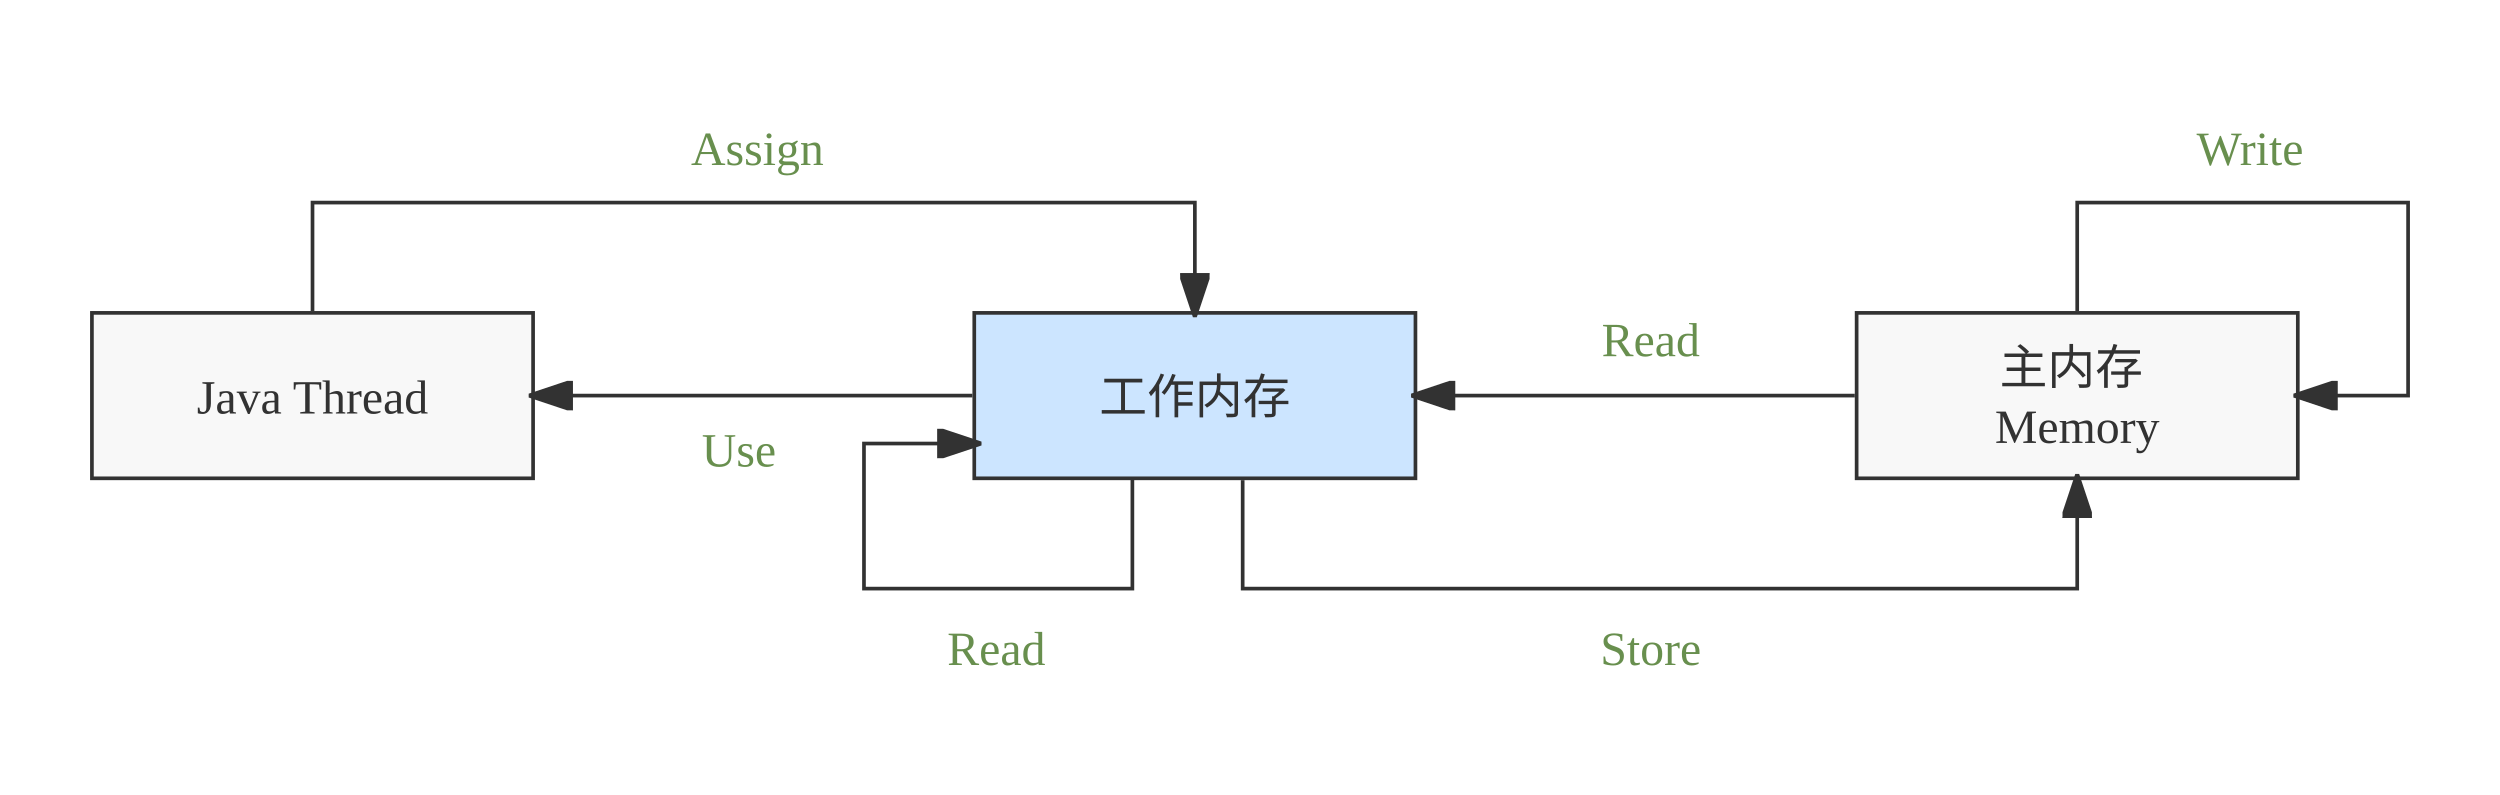
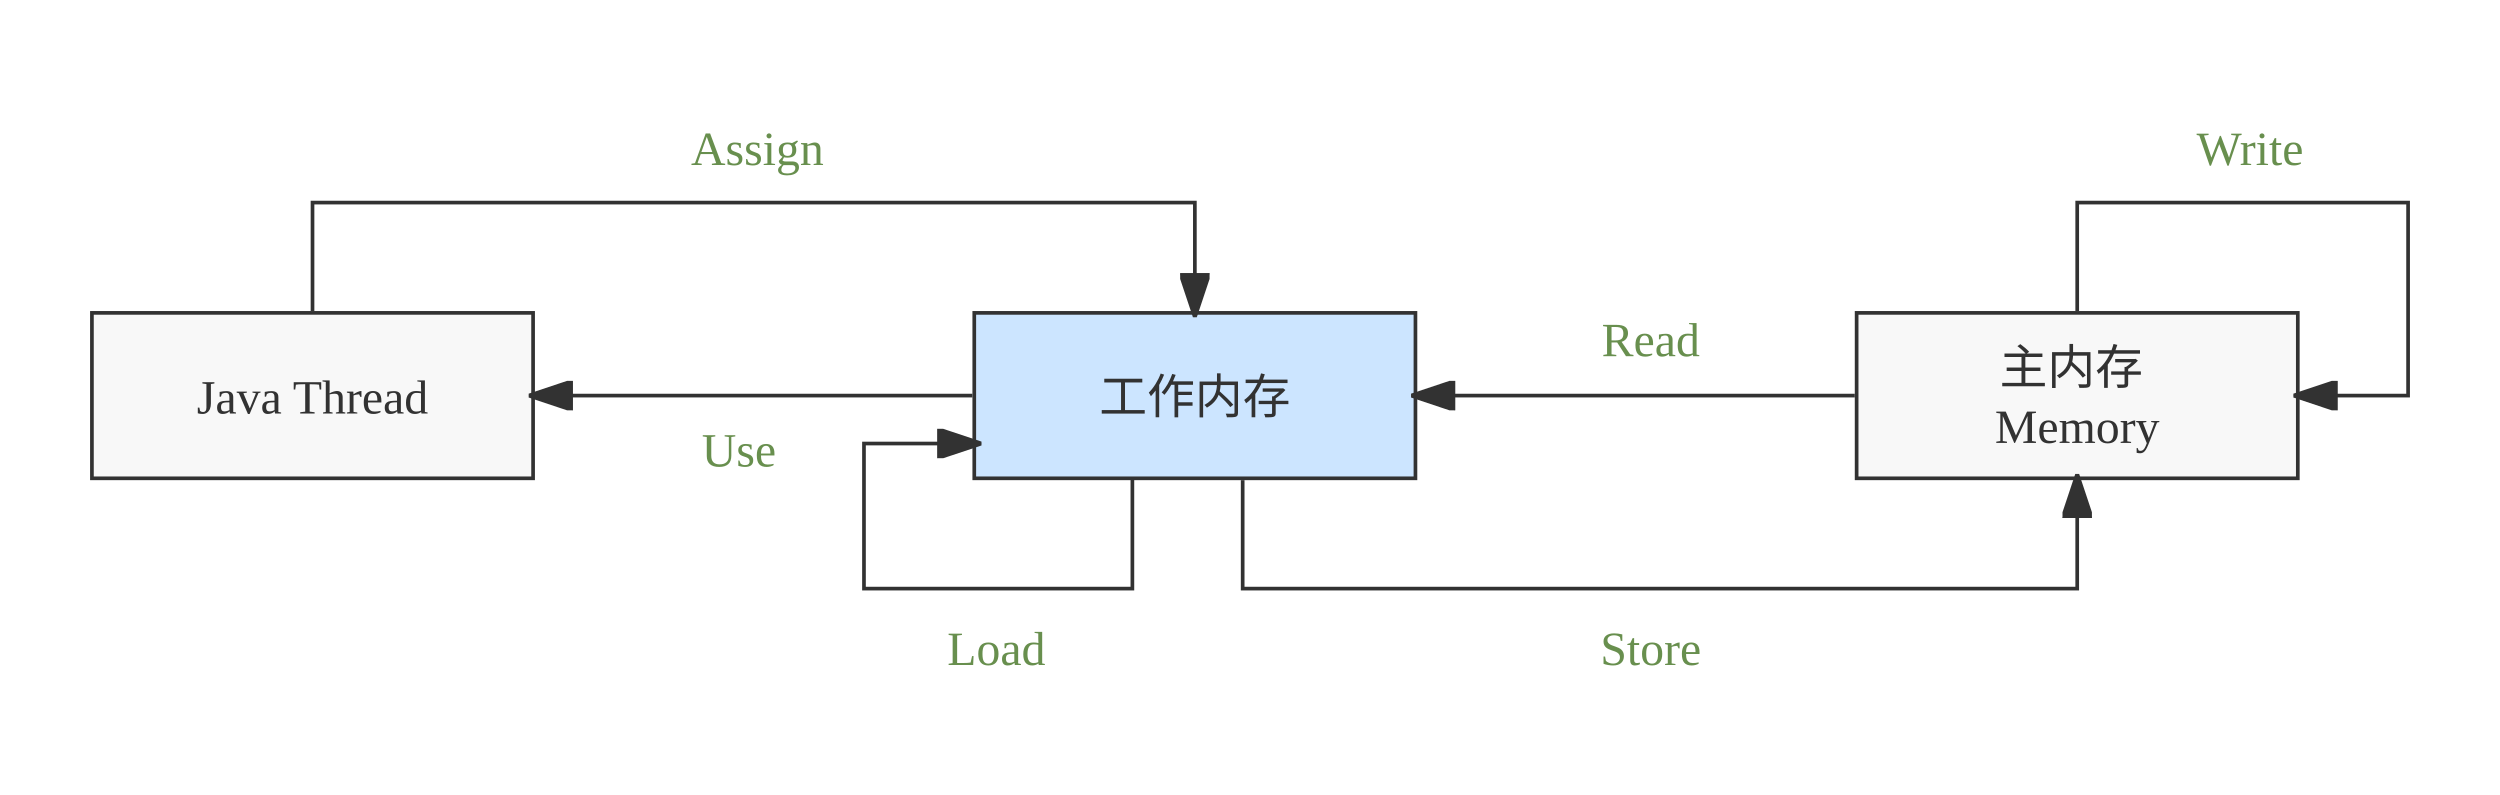
<svg xmlns="http://www.w3.org/2000/svg" id="SvgjsSvg1006" width="680" height="216.007" version="1.1">
  <defs id="SvgjsDefs1007">
    <marker id="SvgjsMarker1030" markerWidth="12" markerHeight="8" refX="9" refY="4" viewBox="0 0 12 8" orient="auto" markerUnits="userSpaceOnUse" stroke-dasharray="0,0">
      <path id="SvgjsPath1031" d="M0,0 L12,4 L0,8 L0,0" fill="#323232" stroke="#323232" stroke-width="1" />
    </marker>
    <marker id="SvgjsMarker1034" markerWidth="12" markerHeight="8" refX="9" refY="4" viewBox="0 0 12 8" orient="auto" markerUnits="userSpaceOnUse" stroke-dasharray="0,0">
      <path id="SvgjsPath1035" d="M0,0 L12,4 L0,8 L0,0" fill="#323232" stroke="#323232" stroke-width="1" />
    </marker>
    <marker id="SvgjsMarker1038" markerWidth="12" markerHeight="8" refX="9" refY="4" viewBox="0 0 12 8" orient="auto" markerUnits="userSpaceOnUse" stroke-dasharray="0,0">
      <path id="SvgjsPath1039" d="M0,0 L12,4 L0,8 L0,0" fill="#323232" stroke="#323232" stroke-width="1" />
    </marker>
    <marker id="SvgjsMarker1042" markerWidth="12" markerHeight="8" refX="9" refY="4" viewBox="0 0 12 8" orient="auto" markerUnits="userSpaceOnUse" stroke-dasharray="0,0">
      <path id="SvgjsPath1043" d="M0,0 L12,4 L0,8 L0,0" fill="#323232" stroke="#323232" stroke-width="1" />
    </marker>
    <marker id="SvgjsMarker1046" markerWidth="12" markerHeight="8" refX="9" refY="4" viewBox="0 0 12 8" orient="auto" markerUnits="userSpaceOnUse" stroke-dasharray="0,0">
      <path id="SvgjsPath1047" d="M0,0 L12,4 L0,8 L0,0" fill="#323232" stroke="#323232" stroke-width="1" />
    </marker>
    <marker id="SvgjsMarker1080" markerWidth="12" markerHeight="8" refX="9" refY="4" viewBox="0 0 12 8" orient="auto" markerUnits="userSpaceOnUse" stroke-dasharray="0,0">
      <path id="SvgjsPath1081" d="M0,0 L12,4 L0,8 L0,0" fill="#323232" stroke="#323232" stroke-width="1" />
    </marker>
  </defs>
  <g id="SvgjsG1008" transform="translate(505.0017,85.10173)">
    <path id="SvgjsPath1009" d="M 0 0L 120 0L 120 45L 0 45Z" stroke="rgba(50,50,50,1)" stroke-width="1" fill-opacity="1" fill="#f8f8f8" />
    <g id="SvgjsG1010">
      <text id="SvgjsText1011" font-family="&quot;Times New Roman&quot;" text-anchor="middle" font-size="13px" width="100px" fill="#323232" font-weight="400" align="middle" lineHeight="125%" anchor="middle" family="&quot;Times New Roman&quot;" size="13px" weight="400" font-style="" opacity="1" y="3.375" transform="rotate(0)">
        <tspan id="SvgjsTspan1012" dy="16" x="60">
          <tspan id="SvgjsTspan1013" style="text-decoration:;">主内存</tspan>
        </tspan>
        <tspan id="SvgjsTspan1014" dy="16" x="60">
          <tspan id="SvgjsTspan1015" style="text-decoration:;">Memory</tspan>
        </tspan>
      </text>
    </g>
  </g>
  <g id="SvgjsG1016" transform="translate(25.00172,85.10173)">
    <path id="SvgjsPath1017" d="M 0 0L 120 0L 120 45L 0 45Z" stroke="rgba(50,50,50,1)" stroke-width="1" fill-opacity="1" fill="#f8f8f8" />
    <g id="SvgjsG1018">
      <text id="SvgjsText1019" font-family="&quot;Times New Roman&quot;" text-anchor="middle" font-size="13px" width="100px" fill="#323232" font-weight="400" align="middle" lineHeight="125%" anchor="middle" family="&quot;Times New Roman&quot;" size="13px" weight="400" font-style="" opacity="1" y="11.375" transform="rotate(0)">
        <tspan id="SvgjsTspan1020" dy="16" x="60">
          <tspan id="SvgjsTspan1021" style="text-decoration:;">Java Thread</tspan>
        </tspan>
      </text>
    </g>
  </g>
  <g id="SvgjsG1022" transform="translate(265.0017,85.10173)">
    <path id="SvgjsPath1023" d="M 0 0L 120 0L 120 45L 0 45Z" stroke="rgba(50,50,50,1)" stroke-width="1" fill-opacity="1" fill="#cce5ff" />
    <g id="SvgjsG1024">
      <text id="SvgjsText1025" font-family="&quot;Times New Roman&quot;" text-anchor="middle" font-size="13px" width="100px" fill="#323232" font-weight="400" align="middle" lineHeight="125%" anchor="middle" family="&quot;Times New Roman&quot;" size="13px" weight="400" font-style="" opacity="1" y="11.375" transform="rotate(0)">
        <tspan id="SvgjsTspan1026" dy="16" x="60">
          <tspan id="SvgjsTspan1027" style="text-decoration:;">工作内存</tspan>
        </tspan>
      </text>
    </g>
  </g>
  <g id="SvgjsG1028">
    <path id="SvgjsPath1029" d="M85.002 84.602L85.002 55.102L325.002 55.102L325.002 83.302" stroke="#323232" stroke-width="1" fill="none" marker-end="url(#SvgjsMarker1030)" />
  </g>
  <g id="SvgjsG1032">
    <path id="SvgjsPath1033" d="M264.502 107.602L205.002 107.602L205.002 107.602L146.802 107.602" stroke="#323232" stroke-width="1" fill="none" marker-end="url(#SvgjsMarker1034)" />
  </g>
  <g id="SvgjsG1036">
    <path id="SvgjsPath1037" d="M338.007 130.602L338.007 160.102L565.002 160.102L565.002 131.902" stroke="#323232" stroke-width="1" fill="none" marker-end="url(#SvgjsMarker1038)" />
  </g>
  <g id="SvgjsG1040">
    <path id="SvgjsPath1041" d="M504.502 107.602L445.002 107.602L445.002 107.602L386.802 107.602" stroke="#323232" stroke-width="1" fill="none" marker-end="url(#SvgjsMarker1042)" />
  </g>
  <g id="SvgjsG1044">
    <path id="SvgjsPath1045" d="M565.002 84.602L565.002 55.102L655.002 55.102L655.002 107.602L626.802 107.602" stroke="#323232" stroke-width="1" fill="none" marker-end="url(#SvgjsMarker1046)" />
  </g>
  <g id="SvgjsG1048" transform="translate(582.0069,25.00693)">
    <path id="SvgjsPath1049" d="M 0 0L 60 0L 60 30L 0 30Z" stroke="none" fill="none" />
    <g id="SvgjsG1050">
      <text id="SvgjsText1051" font-family="&quot;Times New Roman&quot;" text-anchor="middle" font-size="13px" width="60px" fill="#688f4e" font-weight="400" align="middle" lineHeight="125%" anchor="middle" family="&quot;Times New Roman&quot;" size="13px" weight="400" font-style="" opacity="1" y="3.875" transform="rotate(0)">
        <tspan id="SvgjsTspan1052" dy="16" x="30">
          <tspan id="SvgjsTspan1053" style="text-decoration:;">Write</tspan>
        </tspan>
      </text>
    </g>
  </g>
  <g id="SvgjsG1054" transform="translate(419.0069,77.00693)">
    <path id="SvgjsPath1055" d="M 0 0L 60 0L 60 30L 0 30Z" stroke="none" fill="none" />
    <g id="SvgjsG1056">
      <text id="SvgjsText1057" font-family="&quot;Times New Roman&quot;" text-anchor="middle" font-size="13px" width="60px" fill="#688f4e" font-weight="400" align="middle" lineHeight="125%" anchor="middle" family="&quot;Times New Roman&quot;" size="13px" weight="400" font-style="" opacity="1" y="3.875" transform="rotate(0)">
        <tspan id="SvgjsTspan1058" dy="16" x="30">
          <tspan id="SvgjsTspan1059" style="text-decoration:;">Read</tspan>
        </tspan>
      </text>
    </g>
  </g>
  <g id="SvgjsG1060" transform="translate(419.0069,161.0069)">
    <path id="SvgjsPath1061" d="M 0 0L 60 0L 60 30L 0 30Z" stroke="none" fill="none" />
    <g id="SvgjsG1062">
      <text id="SvgjsText1063" font-family="&quot;Times New Roman&quot;" text-anchor="middle" font-size="13px" width="60px" fill="#688f4e" font-weight="400" align="middle" lineHeight="125%" anchor="middle" family="&quot;Times New Roman&quot;" size="13px" weight="400" font-style="" opacity="1" y="3.875" transform="rotate(0)">
        <tspan id="SvgjsTspan1064" dy="16" x="30">
          <tspan id="SvgjsTspan1065" style="text-decoration:;">Store</tspan>
        </tspan>
      </text>
    </g>
  </g>
  <g id="SvgjsG1066" transform="translate(176.0069,25.00693)">
    <path id="SvgjsPath1067" d="M 0 0L 60 0L 60 30L 0 30Z" stroke="none" fill="none" />
    <g id="SvgjsG1068">
      <text id="SvgjsText1069" font-family="&quot;Times New Roman&quot;" text-anchor="middle" font-size="13px" width="60px" fill="#688f4e" font-weight="400" align="middle" lineHeight="125%" anchor="middle" family="&quot;Times New Roman&quot;" size="13px" weight="400" font-style="" opacity="1" y="3.875" transform="rotate(0)">
        <tspan id="SvgjsTspan1070" dy="16" x="30">
          <tspan id="SvgjsTspan1071" style="text-decoration:;">Assign</tspan>
        </tspan>
      </text>
    </g>
  </g>
  <g id="SvgjsG1072" transform="translate(170.9965,107.0069)">
    <path id="SvgjsPath1073" d="M 0 0L 60 0L 60 30L 0 30Z" stroke="none" fill="none" />
    <g id="SvgjsG1074">
      <text id="SvgjsText1075" font-family="&quot;Times New Roman&quot;" text-anchor="middle" font-size="13px" width="60px" fill="#688f4e" font-weight="400" align="middle" lineHeight="125%" anchor="middle" family="&quot;Times New Roman&quot;" size="13px" weight="400" font-style="" opacity="1" y="3.875" transform="rotate(0)">
        <tspan id="SvgjsTspan1076" dy="16" x="30">
          <tspan id="SvgjsTspan1077" style="text-decoration:;">Use</tspan>
        </tspan>
      </text>
    </g>
  </g>
  <g id="SvgjsG1078">
    <path id="SvgjsPath1079" d="M308.007 130.507L308.007 160.102L235.002 160.102L235.002 120.639L263.966 120.639" stroke="#323232" stroke-width="1" fill="none" marker-end="url(#SvgjsMarker1080)" />
  </g>
  <g id="SvgjsG1082" transform="translate(241.0069,161.0069)">
    <path id="SvgjsPath1083" d="M 0 0L 60 0L 60 30L 0 30Z" stroke="none" fill="none" />
    <g id="SvgjsG1084">
      <text id="SvgjsText1085" font-family="&quot;Times New Roman&quot;" text-anchor="middle" font-size="13px" width="60px" fill="#688f4e" font-weight="400" align="middle" lineHeight="125%" anchor="middle" family="&quot;Times New Roman&quot;" size="13px" weight="400" font-style="" opacity="1" y="3.875" transform="rotate(0)">
        <tspan id="SvgjsTspan1086" dy="16" x="30">
-           <tspan id="SvgjsTspan1087" style="text-decoration:;">Read</tspan>
+           <tspan id="SvgjsTspan1087" style="text-decoration:;">Load</tspan>
        </tspan>
      </text>
    </g>
  </g>
</svg>
